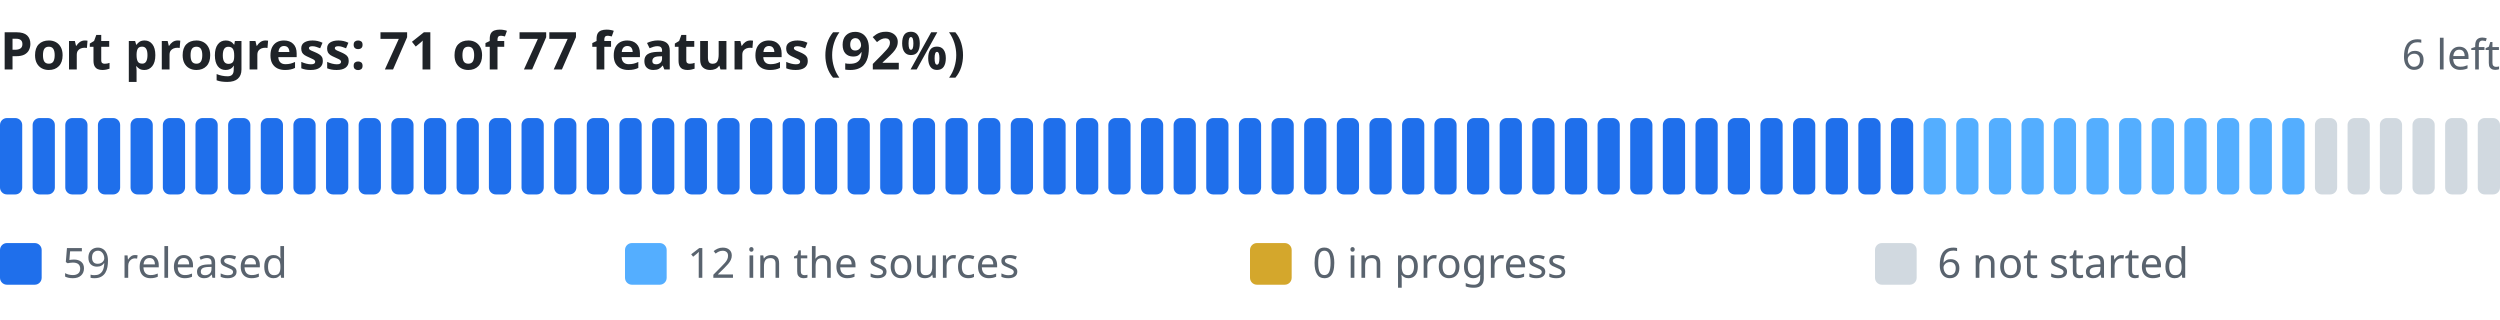
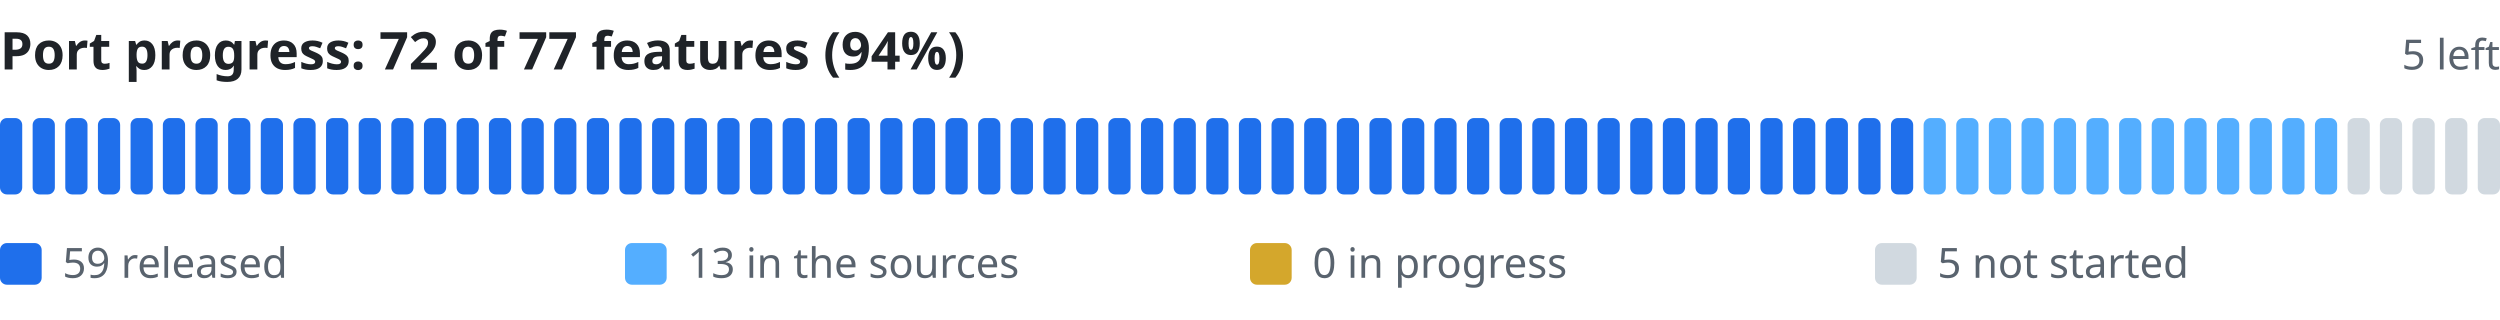
- <svg xmlns="http://www.w3.org/2000/svg" width="720" height="92" viewBox="0 0 720 92" role="img" aria-label="71 of 77 features done, 6 left">
+ <svg xmlns="http://www.w3.org/2000/svg" width="720" height="92" viewBox="0 0 720 92" role="img" aria-label="72 of 77 features done, 5 left">
  <style>
text { font-family: -apple-system, "Segoe UI", "Noto Sans", Helvetica, Arial, sans-serif; fill: #1f2328; }
.title { font-size: 15px; font-weight: 600; }
.small { font-size: 12px; fill: #59636e; }
.released { fill: #1f6feb; }
.sources { fill: #54aeff; }
.doing { fill: #d4a72c; }
.left { fill: #d1d9e0; }
@media (prefers-color-scheme: dark) {
  text { fill: #f0f6fc; }
  .small { fill: #9198a1; }
  .released { fill: #4493f8; }
  .sources { fill: #1f4f8f; }
  .doing { fill: #bb8009; }
  .left { fill: #3d444d; }
}
</style>
-   <text class="title" x="0" y="20">Port progress: 71 of 77 features (92%)</text>
-   <text class="small" x="720" y="20" text-anchor="end">6 left</text>
+   <text class="title" x="0" y="20">Port progress: 72 of 77 features (94%)</text>
+   <text class="small" x="720" y="20" text-anchor="end">5 left</text>
  <rect class="released" x="0.0" y="34" width="6.4" height="22" rx="2" />
  <rect class="released" x="9.4" y="34" width="6.4" height="22" rx="2" />
  <rect class="released" x="18.8" y="34" width="6.4" height="22" rx="2" />
  <rect class="released" x="28.2" y="34" width="6.4" height="22" rx="2" />
  <rect class="released" x="37.6" y="34" width="6.4" height="22" rx="2" />
  <rect class="released" x="46.9" y="34" width="6.4" height="22" rx="2" />
  <rect class="released" x="56.3" y="34" width="6.4" height="22" rx="2" />
  <rect class="released" x="65.7" y="34" width="6.4" height="22" rx="2" />
  <rect class="released" x="75.1" y="34" width="6.4" height="22" rx="2" />
  <rect class="released" x="84.5" y="34" width="6.4" height="22" rx="2" />
  <rect class="released" x="93.9" y="34" width="6.4" height="22" rx="2" />
  <rect class="released" x="103.3" y="34" width="6.4" height="22" rx="2" />
  <rect class="released" x="112.7" y="34" width="6.4" height="22" rx="2" />
  <rect class="released" x="122.1" y="34" width="6.4" height="22" rx="2" />
  <rect class="released" x="131.5" y="34" width="6.4" height="22" rx="2" />
  <rect class="released" x="140.8" y="34" width="6.4" height="22" rx="2" />
  <rect class="released" x="150.2" y="34" width="6.4" height="22" rx="2" />
  <rect class="released" x="159.6" y="34" width="6.4" height="22" rx="2" />
  <rect class="released" x="169.0" y="34" width="6.4" height="22" rx="2" />
  <rect class="released" x="178.4" y="34" width="6.4" height="22" rx="2" />
  <rect class="released" x="187.8" y="34" width="6.4" height="22" rx="2" />
  <rect class="released" x="197.2" y="34" width="6.4" height="22" rx="2" />
  <rect class="released" x="206.6" y="34" width="6.4" height="22" rx="2" />
  <rect class="released" x="216.0" y="34" width="6.4" height="22" rx="2" />
  <rect class="released" x="225.4" y="34" width="6.4" height="22" rx="2" />
  <rect class="released" x="234.7" y="34" width="6.4" height="22" rx="2" />
  <rect class="released" x="244.1" y="34" width="6.4" height="22" rx="2" />
  <rect class="released" x="253.5" y="34" width="6.4" height="22" rx="2" />
  <rect class="released" x="262.9" y="34" width="6.4" height="22" rx="2" />
  <rect class="released" x="272.3" y="34" width="6.4" height="22" rx="2" />
  <rect class="released" x="281.7" y="34" width="6.4" height="22" rx="2" />
  <rect class="released" x="291.1" y="34" width="6.4" height="22" rx="2" />
  <rect class="released" x="300.5" y="34" width="6.4" height="22" rx="2" />
  <rect class="released" x="309.9" y="34" width="6.4" height="22" rx="2" />
  <rect class="released" x="319.2" y="34" width="6.4" height="22" rx="2" />
  <rect class="released" x="328.6" y="34" width="6.4" height="22" rx="2" />
  <rect class="released" x="338.0" y="34" width="6.4" height="22" rx="2" />
  <rect class="released" x="347.4" y="34" width="6.4" height="22" rx="2" />
  <rect class="released" x="356.8" y="34" width="6.4" height="22" rx="2" />
  <rect class="released" x="366.2" y="34" width="6.4" height="22" rx="2" />
  <rect class="released" x="375.6" y="34" width="6.4" height="22" rx="2" />
  <rect class="released" x="385.0" y="34" width="6.4" height="22" rx="2" />
  <rect class="released" x="394.4" y="34" width="6.4" height="22" rx="2" />
  <rect class="released" x="403.8" y="34" width="6.4" height="22" rx="2" />
  <rect class="released" x="413.1" y="34" width="6.4" height="22" rx="2" />
  <rect class="released" x="422.5" y="34" width="6.4" height="22" rx="2" />
  <rect class="released" x="431.9" y="34" width="6.4" height="22" rx="2" />
  <rect class="released" x="441.3" y="34" width="6.4" height="22" rx="2" />
  <rect class="released" x="450.7" y="34" width="6.4" height="22" rx="2" />
  <rect class="released" x="460.1" y="34" width="6.4" height="22" rx="2" />
  <rect class="released" x="469.5" y="34" width="6.4" height="22" rx="2" />
  <rect class="released" x="478.9" y="34" width="6.4" height="22" rx="2" />
  <rect class="released" x="488.3" y="34" width="6.4" height="22" rx="2" />
  <rect class="released" x="497.6" y="34" width="6.4" height="22" rx="2" />
  <rect class="released" x="507.0" y="34" width="6.4" height="22" rx="2" />
  <rect class="released" x="516.4" y="34" width="6.4" height="22" rx="2" />
  <rect class="released" x="525.8" y="34" width="6.4" height="22" rx="2" />
  <rect class="released" x="535.2" y="34" width="6.4" height="22" rx="2" />
  <rect class="released" x="544.6" y="34" width="6.4" height="22" rx="2" />
  <rect class="sources" x="554.0" y="34" width="6.4" height="22" rx="2" />
  <rect class="sources" x="563.4" y="34" width="6.4" height="22" rx="2" />
  <rect class="sources" x="572.8" y="34" width="6.4" height="22" rx="2" />
  <rect class="sources" x="582.2" y="34" width="6.4" height="22" rx="2" />
  <rect class="sources" x="591.5" y="34" width="6.4" height="22" rx="2" />
  <rect class="sources" x="600.9" y="34" width="6.4" height="22" rx="2" />
  <rect class="sources" x="610.3" y="34" width="6.4" height="22" rx="2" />
  <rect class="sources" x="619.7" y="34" width="6.4" height="22" rx="2" />
  <rect class="sources" x="629.1" y="34" width="6.4" height="22" rx="2" />
  <rect class="sources" x="638.5" y="34" width="6.4" height="22" rx="2" />
  <rect class="sources" x="647.9" y="34" width="6.4" height="22" rx="2" />
  <rect class="sources" x="657.3" y="34" width="6.4" height="22" rx="2" />
-   <rect class="left" x="666.7" y="34" width="6.4" height="22" rx="2" />
+   <rect class="sources" x="666.7" y="34" width="6.4" height="22" rx="2" />
  <rect class="left" x="676.1" y="34" width="6.4" height="22" rx="2" />
  <rect class="left" x="685.4" y="34" width="6.4" height="22" rx="2" />
  <rect class="left" x="694.8" y="34" width="6.4" height="22" rx="2" />
  <rect class="left" x="704.2" y="34" width="6.4" height="22" rx="2" />
  <rect class="left" x="713.6" y="34" width="6.4" height="22" rx="2" />
  <rect class="released" x="0" y="70" width="12" height="12" rx="2" />
  <text class="small" x="18" y="80">59 released</text>
  <rect class="sources" x="180" y="70" width="12" height="12" rx="2" />
-   <text class="small" x="198" y="80">12 in the sources</text>
+   <text class="small" x="198" y="80">13 in the sources</text>
  <rect class="doing" x="360" y="70" width="12" height="12" rx="2" />
  <text class="small" x="378" y="80">0 in progress</text>
  <rect class="left" x="540" y="70" width="12" height="12" rx="2" />
-   <text class="small" x="558" y="80">6 not started</text>
+   <text class="small" x="558" y="80">5 not started</text>
</svg>
